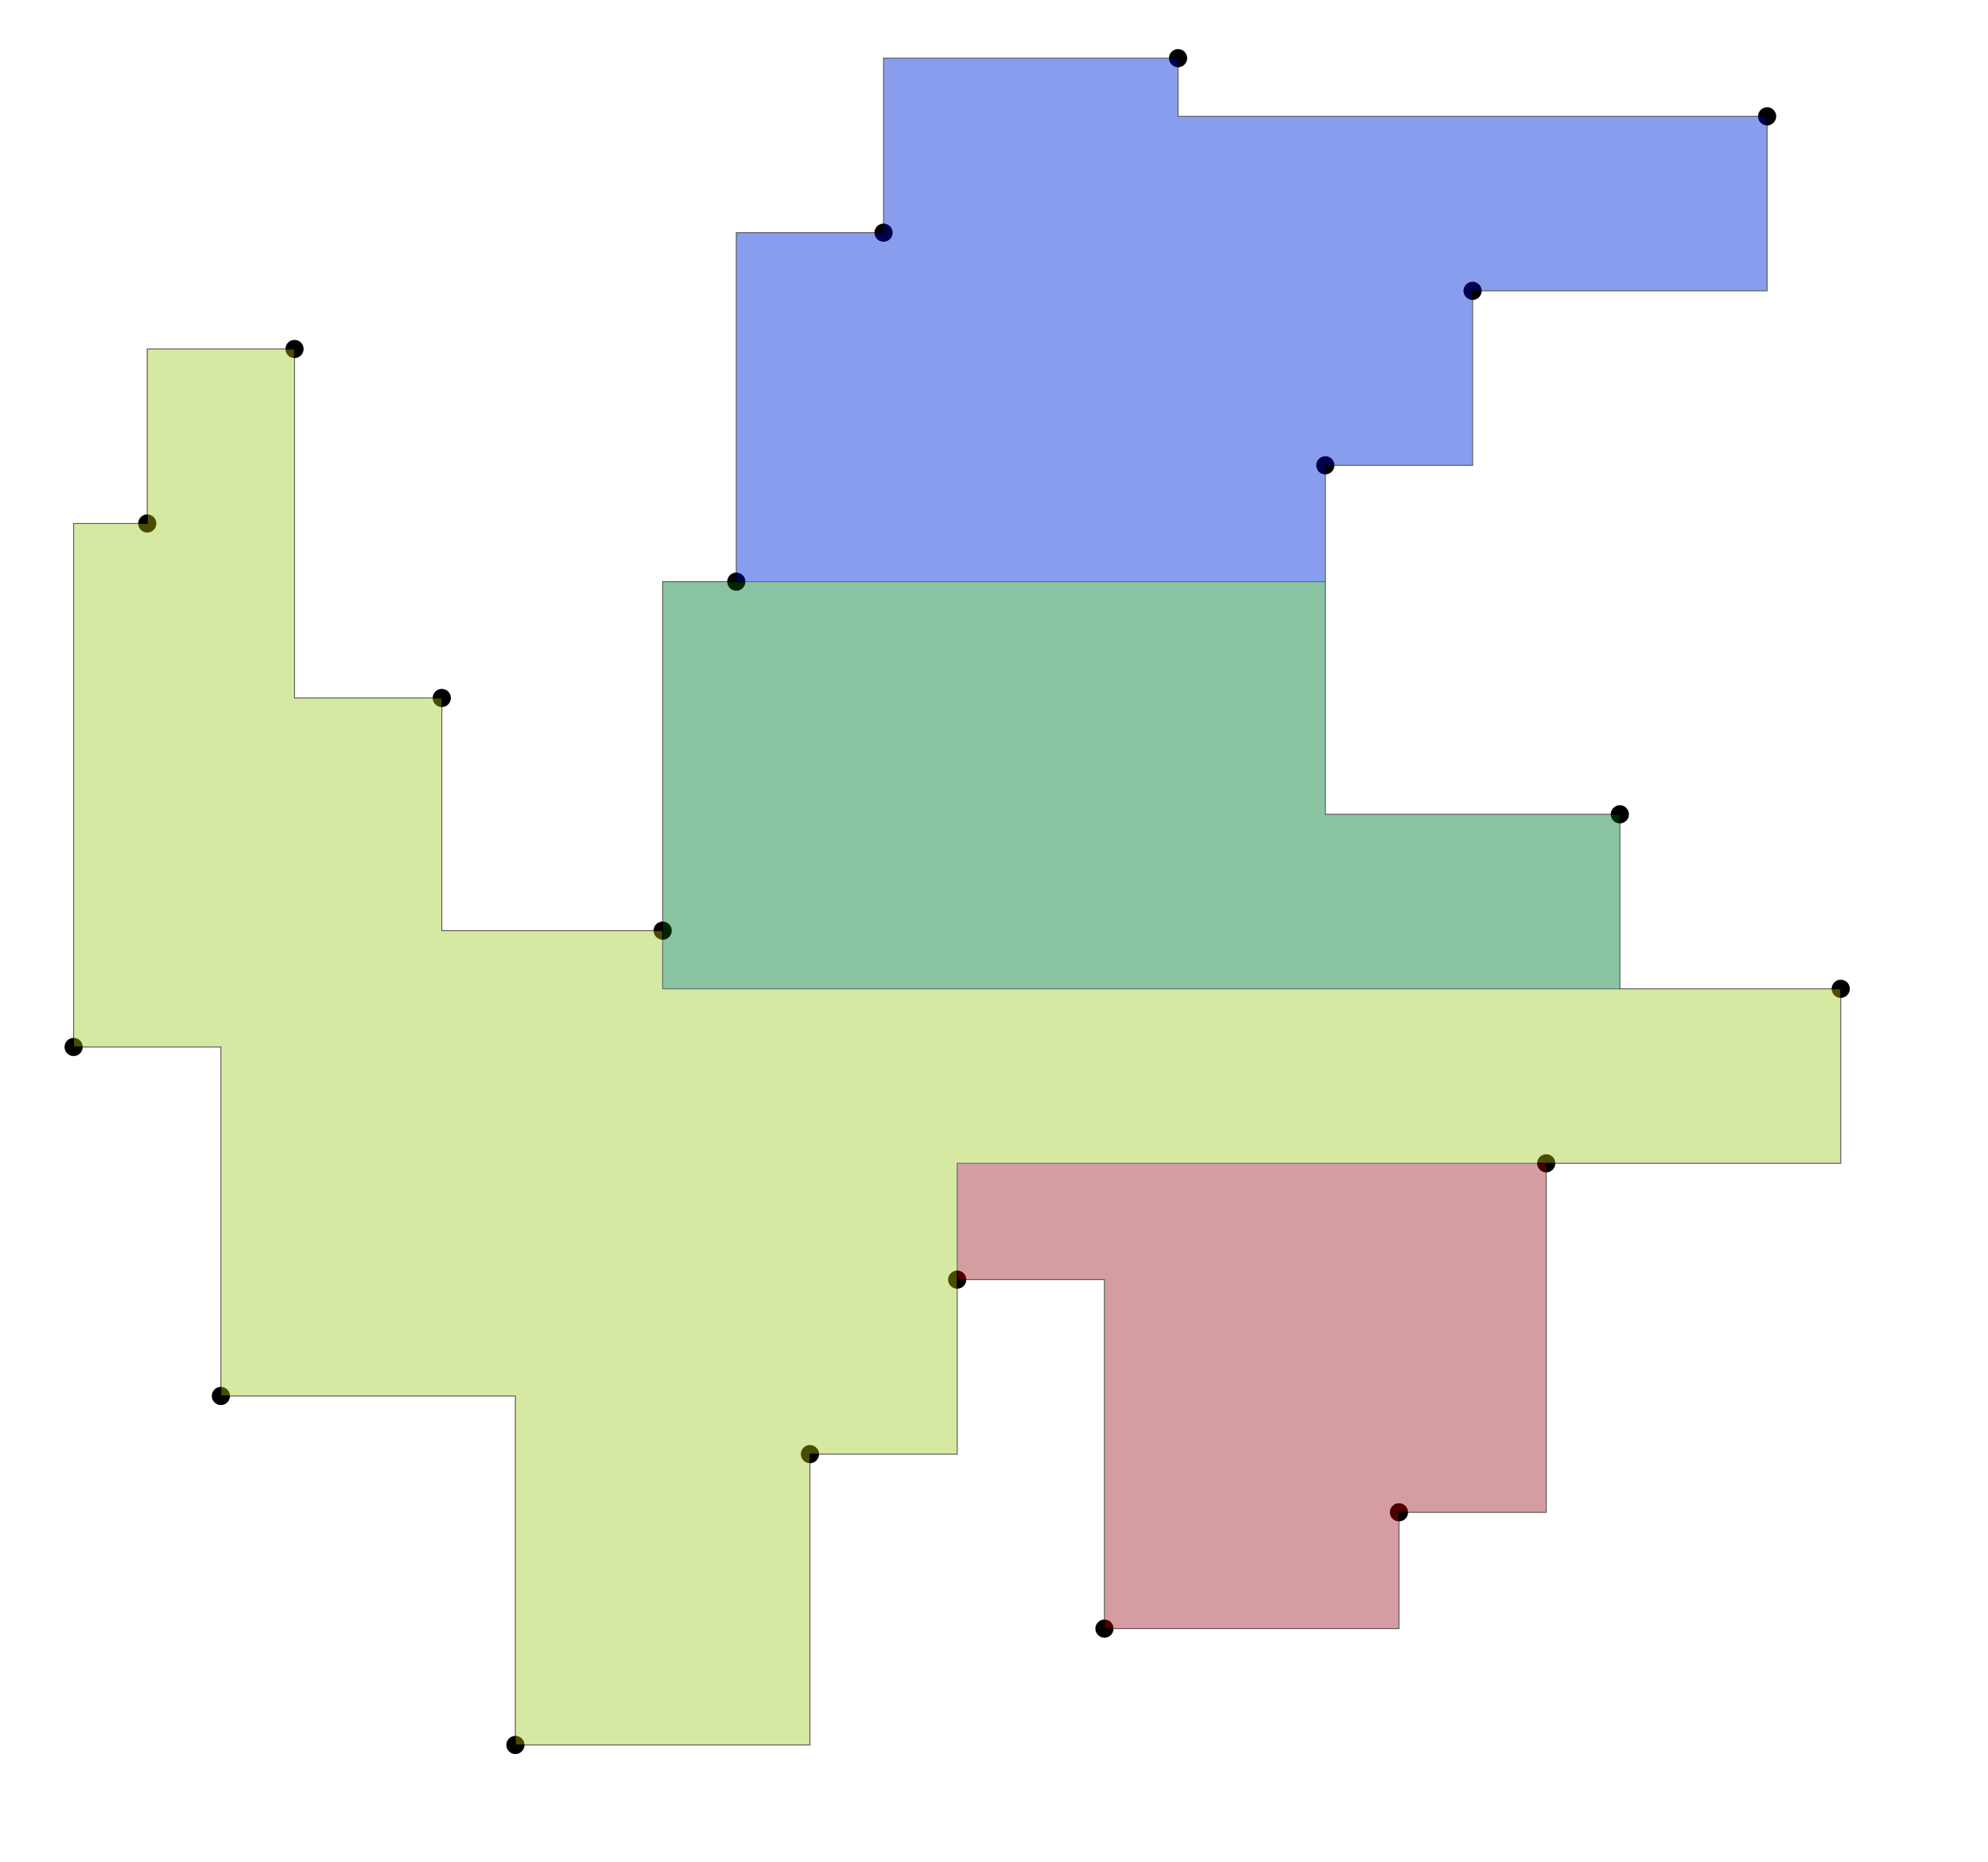
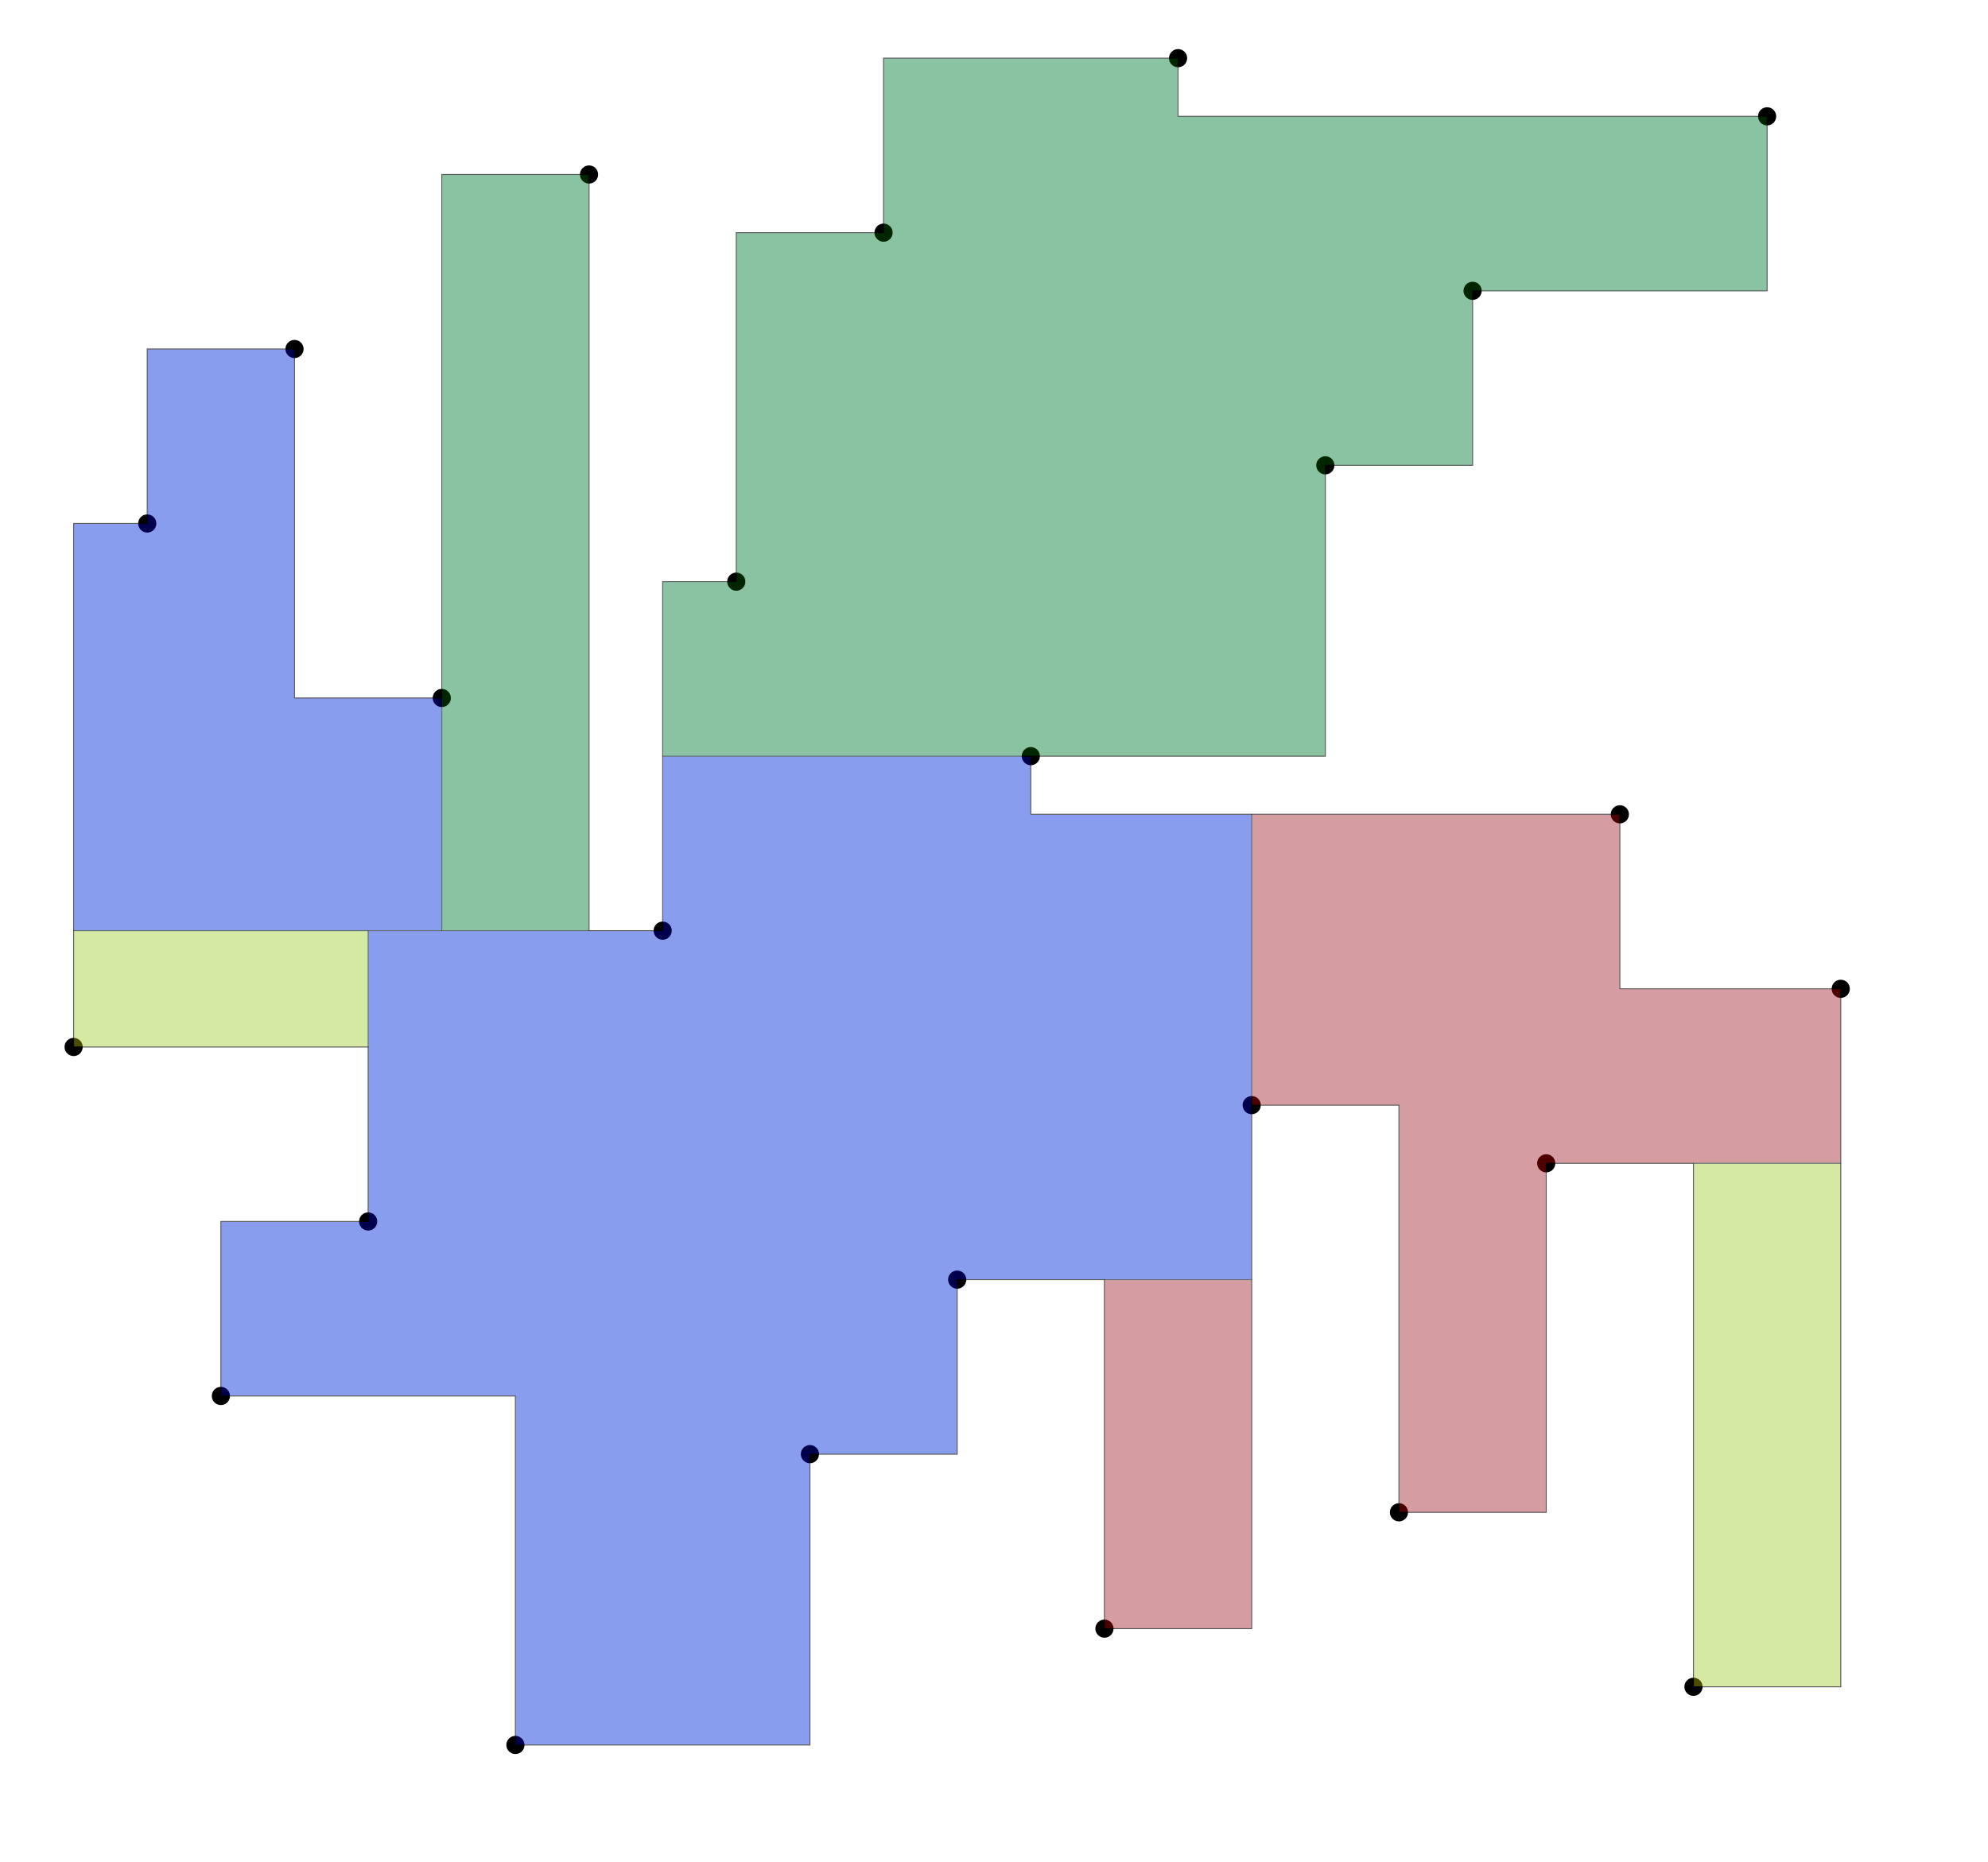
<svg xmlns="http://www.w3.org/2000/svg" viewBox="0 0 2187 2048">
-   <polygon points=" 1944,128 1296,128 1296,64 972,64 972,256 810,256 810,640 729,640 729,1024 486,1024 486,768 324,768 324,384 162,384 162,576 81,576 81,1152 243,1152 243,1536 567,1536 567,1920 891,1920 891,1600 1053,1600 1053,1408 1215,1408 1215,1792 1539,1792 1539,1664 1701,1664 1701,1280 2025,1280 2025,1088 1782,1088 1782,896 1458,896 1458,512 1620,512 1620,320 1944,320 " fill="#88C0D0" stroke="black" opacity="0.5" />
+   <polygon points=" 1944,128 1296,128 1296,64 972,64 972,256 810,256 810,640 729,640 729,1024 648,1024 648,192 486,192 486,768 324,768 324,384 162,384 162,576 81,576 81,1152 405,1152 405,1344 243,1344 243,1536 567,1536 567,1920 891,1920 891,1600 1053,1600 1053,1408 1215,1408 1215,1792 1377,1792 1377,1216 1539,1216 1539,1664 1701,1664 1701,1280 1863,1280 1863,1856 2025,1856 2025,1088 1782,1088 1782,896 1134,896 1134,832 1458,832 1458,512 1620,512 1620,320 1944,320 " fill="#88C0D0" stroke="black" opacity="0.5" />
  <circle cx="1296" cy="64" r="10" />
  <circle cx="972" cy="256" r="10" />
  <circle cx="810" cy="640" r="10" />
  <circle cx="729" cy="1024" r="10" />
+   <circle cx="648" cy="192" r="10" />
  <circle cx="486" cy="768" r="10" />
  <circle cx="324" cy="384" r="10" />
  <circle cx="162" cy="576" r="10" />
  <circle cx="81" cy="1152" r="10" />
+   <circle cx="405" cy="1344" r="10" />
  <circle cx="243" cy="1536" r="10" />
  <circle cx="567" cy="1920" r="10" />
  <circle cx="891" cy="1600" r="10" />
  <circle cx="1053" cy="1408" r="10" />
  <circle cx="1215" cy="1792" r="10" />
+   <circle cx="1377" cy="1216" r="10" />
  <circle cx="1539" cy="1664" r="10" />
  <circle cx="1701" cy="1280" r="10" />
+   <circle cx="1863" cy="1856" r="10" />
  <circle cx="2025" cy="1088" r="10" />
  <circle cx="1782" cy="896" r="10" />
+   <circle cx="1134" cy="832" r="10" />
  <circle cx="1458" cy="512" r="10" />
  <circle cx="1620" cy="320" r="10" />
  <circle cx="1944" cy="128" r="10" />
-   <polygon points=" 1701,1280 1053,1280 1053,1408 1215,1408 1215,1792 1539,1792 1539,1664 1701,1664 " fill="red" stroke="black" opacity="0.3" />
-   <polygon points=" 891,1600 1053,1600 1053,1280 2025,1280 2025,1088 729,1088 729,1024 486,1024 486,768 324,768 324,384 162,384 162,576 81,576 81,1152 243,1152 243,1536 567,1536 567,1920 891,1920 " fill="yellow" stroke="black" opacity="0.3" />
-   <polygon points=" 810,640 1458,640 1458,512 1620,512 1620,320 1944,320 1944,128 1296,128 1296,64 972,64 972,256 810,256 " fill="blue" stroke="black" opacity="0.3" />
-   <polygon points=" 1782,896 1458,896 1458,640 729,640 729,1088 1782,1088 " fill="green" stroke="black" opacity="0.3" />
+   <polygon points=" 1539,1664 1701,1664 1701,1280 2025,1280 2025,1088 1782,1088 1782,896 1377,896 1377,1216 1539,1216 " fill="red" stroke="black" opacity="0.3" />
+   <polygon points=" 1863,1856 2025,1856 2025,1280 1863,1280 " fill="yellow" stroke="black" opacity="0.3" />
+   <polygon points=" 1377,896 1134,896 1134,832 729,832 729,1024 405,1024 405,1344 243,1344 243,1536 567,1536 567,1920 891,1920 891,1600 1053,1600 1053,1408 1377,1408 " fill="blue" stroke="black" opacity="0.3" />
+   <polygon points=" 810,640 729,640 729,832 1458,832 1458,512 1620,512 1620,320 1944,320 1944,128 1296,128 1296,64 972,64 972,256 810,256 " fill="green" stroke="black" opacity="0.3" />
+   <polygon points=" 1215,1792 1377,1792 1377,1408 1215,1408 " fill="red" stroke="black" opacity="0.3" />
+   <polygon points=" 81,1152 405,1152 405,1024 81,1024 " fill="yellow" stroke="black" opacity="0.3" />
+   <polygon points=" 81,1024 486,1024 486,768 324,768 324,384 162,384 162,576 81,576 " fill="blue" stroke="black" opacity="0.3" />
+   <polygon points=" 648,192 486,192 486,1024 648,1024 " fill="green" stroke="black" opacity="0.3" />
</svg>
